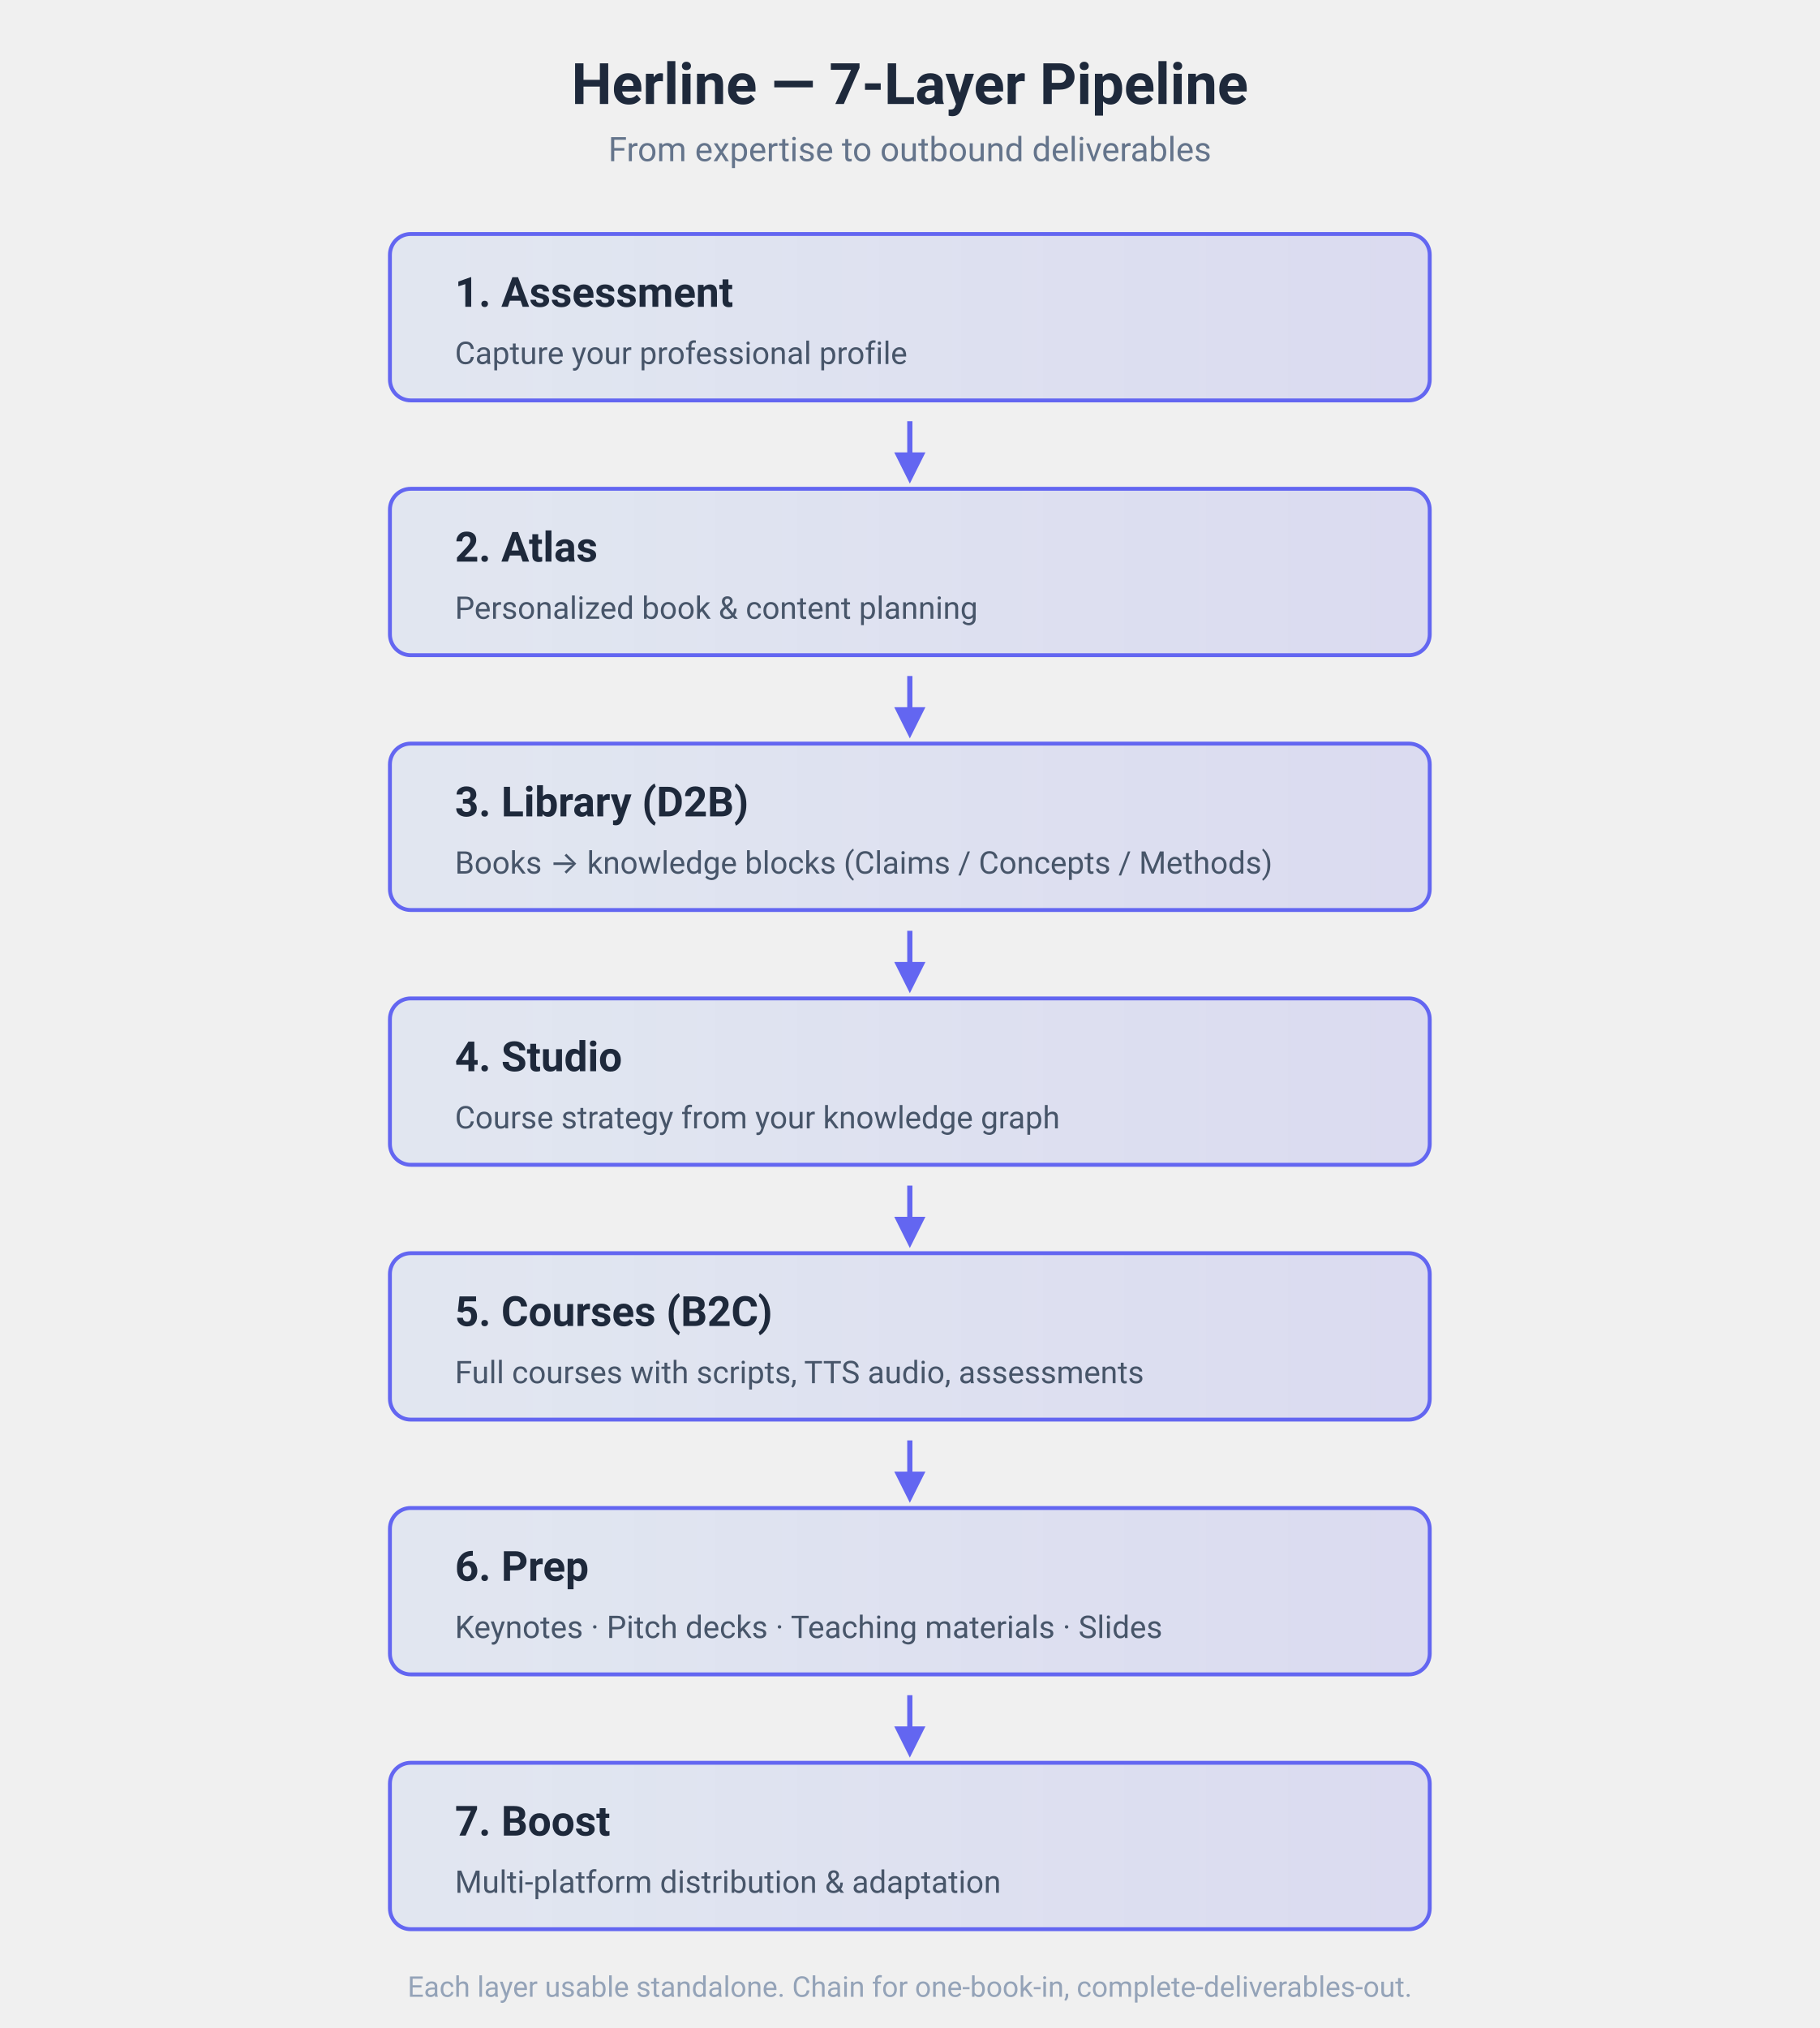
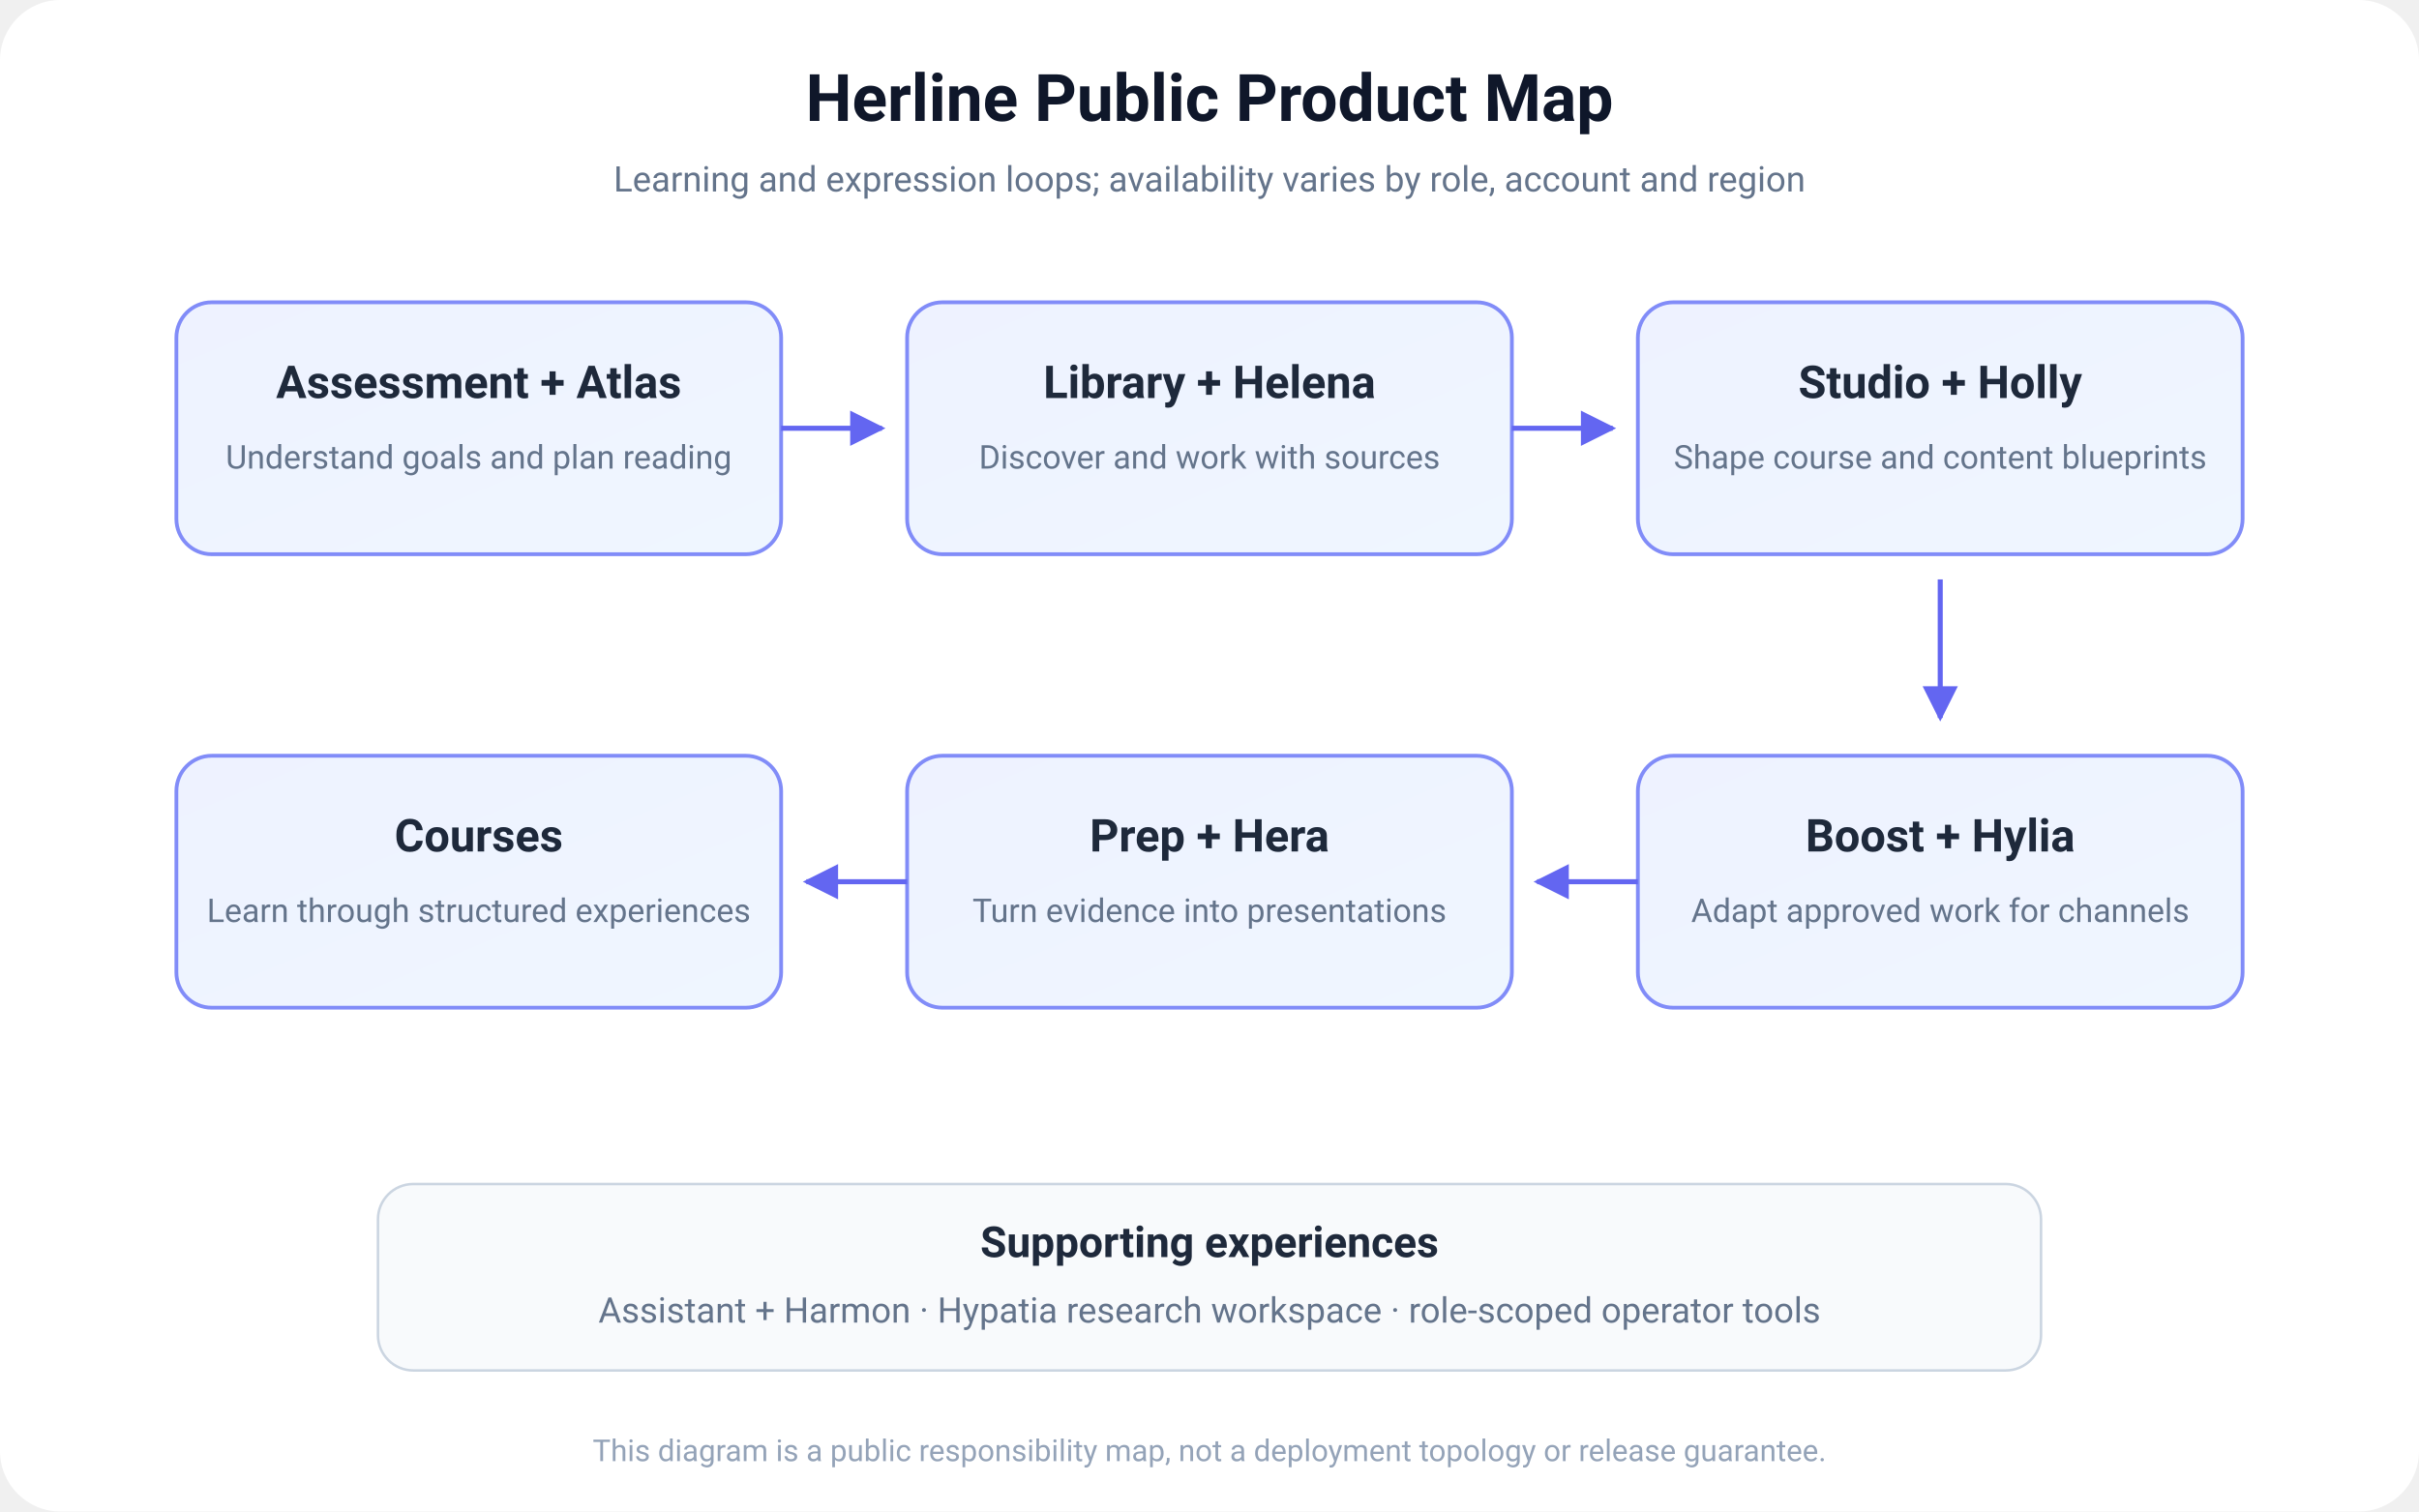
- <svg xmlns="http://www.w3.org/2000/svg" viewBox="0 0 700 780" font-family="-apple-system, BlinkMacSystemFont, 'Segoe UI', Roboto, 'Helvetica Neue', sans-serif">
+ <svg xmlns="http://www.w3.org/2000/svg" viewBox="0 0 960 600" font-family="-apple-system, BlinkMacSystemFont, 'Segoe UI', Roboto, sans-serif" role="img" aria-label="Herline public product map">
  <defs>
-     <linearGradient id="layerGradient" x1="0%" y1="0%" x2="100%" y2="0%">
-       <stop offset="0%" style="stop-color:#5b8def;stop-opacity:0.1" />
-       <stop offset="100%" style="stop-color:#6366f1;stop-opacity:0.15" />
+     <linearGradient id="bg" x1="0" y1="0" x2="1" y2="1">
+       <stop offset="0" stop-color="#eef2ff" />
+       <stop offset="1" stop-color="#eff6ff" />
    </linearGradient>
-     <marker id="arrow" viewBox="0 0 10 10" refX="5" refY="5" markerWidth="6" markerHeight="6" orient="auto">
+     <marker id="arrow" viewBox="0 0 10 10" refX="9" refY="5" markerWidth="7" markerHeight="7" orient="auto-start-reverse">
      <path d="M 0 0 L 10 5 L 0 10 z" fill="#6366f1" />
    </marker>
  </defs>
-   <text x="350" y="40" text-anchor="middle" font-size="22" font-weight="600" fill="#1e293b">Herline — 7-Layer Pipeline</text>
-   <text x="350" y="62" text-anchor="middle" font-size="13" fill="#64748b">From expertise to outbound deliverables</text>
-   <rect x="150" y="90" width="400" height="64" rx="8" fill="url(#layerGradient)" stroke="#6366f1" stroke-width="1.5" />
-   <text x="175" y="118" font-size="16" font-weight="600" fill="#1e293b">1. Assessment</text>
-   <text x="175" y="140" font-size="12" fill="#475569">Capture your professional profile</text>
-   <line x1="350" y1="162" x2="350" y2="180" stroke="#6366f1" stroke-width="2" marker-end="url(#arrow)" />
-   <rect x="150" y="188" width="400" height="64" rx="8" fill="url(#layerGradient)" stroke="#6366f1" stroke-width="1.5" />
-   <text x="175" y="216" font-size="16" font-weight="600" fill="#1e293b">2. Atlas</text>
-   <text x="175" y="238" font-size="12" fill="#475569">Personalized book &amp; content planning</text>
-   <line x1="350" y1="260" x2="350" y2="278" stroke="#6366f1" stroke-width="2" marker-end="url(#arrow)" />
-   <rect x="150" y="286" width="400" height="64" rx="8" fill="url(#layerGradient)" stroke="#6366f1" stroke-width="1.5" />
-   <text x="175" y="314" font-size="16" font-weight="600" fill="#1e293b">3. Library (D2B)</text>
-   <text x="175" y="336" font-size="12" fill="#475569">Books → knowledge blocks (Claims / Concepts / Methods)</text>
-   <line x1="350" y1="358" x2="350" y2="376" stroke="#6366f1" stroke-width="2" marker-end="url(#arrow)" />
-   <rect x="150" y="384" width="400" height="64" rx="8" fill="url(#layerGradient)" stroke="#6366f1" stroke-width="1.5" />
-   <text x="175" y="412" font-size="16" font-weight="600" fill="#1e293b">4. Studio</text>
-   <text x="175" y="434" font-size="12" fill="#475569">Course strategy from your knowledge graph</text>
-   <line x1="350" y1="456" x2="350" y2="474" stroke="#6366f1" stroke-width="2" marker-end="url(#arrow)" />
-   <rect x="150" y="482" width="400" height="64" rx="8" fill="url(#layerGradient)" stroke="#6366f1" stroke-width="1.5" />
-   <text x="175" y="510" font-size="16" font-weight="600" fill="#1e293b">5. Courses (B2C)</text>
-   <text x="175" y="532" font-size="12" fill="#475569">Full courses with scripts, TTS audio, assessments</text>
-   <line x1="350" y1="554" x2="350" y2="572" stroke="#6366f1" stroke-width="2" marker-end="url(#arrow)" />
-   <rect x="150" y="580" width="400" height="64" rx="8" fill="url(#layerGradient)" stroke="#6366f1" stroke-width="1.5" />
-   <text x="175" y="608" font-size="16" font-weight="600" fill="#1e293b">6. Prep</text>
-   <text x="175" y="630" font-size="12" fill="#475569">Keynotes · Pitch decks · Teaching materials · Slides</text>
-   <line x1="350" y1="652" x2="350" y2="670" stroke="#6366f1" stroke-width="2" marker-end="url(#arrow)" />
-   <rect x="150" y="678" width="400" height="64" rx="8" fill="url(#layerGradient)" stroke="#6366f1" stroke-width="1.5" />
-   <text x="175" y="706" font-size="16" font-weight="600" fill="#1e293b">7. Boost</text>
-   <text x="175" y="728" font-size="12" fill="#475569">Multi-platform distribution &amp; adaptation</text>
-   <text x="350" y="768" text-anchor="middle" font-size="11" fill="#94a3b8">Each layer usable standalone. Chain for one-book-in, complete-deliverables-out.</text>
+   <rect width="960" height="600" rx="24" fill="#ffffff" />
+   <text x="480" y="48" text-anchor="middle" font-size="26" font-weight="700" fill="#0f172a">Herline Public Product Map</text>
+   <text x="480" y="76" text-anchor="middle" font-size="14" fill="#64748b">Learning and expression loops; availability varies by role, account and region</text>
+   <g fill="url(#bg)" stroke="#818cf8" stroke-width="1.5">
+     <rect x="70" y="120" width="240" height="100" rx="14" />
+     <rect x="360" y="120" width="240" height="100" rx="14" />
+     <rect x="650" y="120" width="240" height="100" rx="14" />
+     <rect x="70" y="300" width="240" height="100" rx="14" />
+     <rect x="360" y="300" width="240" height="100" rx="14" />
+     <rect x="650" y="300" width="240" height="100" rx="14" />
+   </g>
+   <g fill="#1e293b" font-size="18" font-weight="650" text-anchor="middle">
+     <text x="190" y="158">Assessment + Atlas</text>
+     <text x="480" y="158">Library + Helena</text>
+     <text x="770" y="158">Studio + Holly</text>
+     <text x="190" y="338">Courses</text>
+     <text x="480" y="338">Prep + Hera</text>
+     <text x="770" y="338">Boost + Hylia</text>
+   </g>
+   <g fill="#64748b" font-size="13" text-anchor="middle">
+     <text x="190" y="186">Understand goals and plan reading</text>
+     <text x="480" y="186">Discover and work with sources</text>
+     <text x="770" y="186">Shape course and content blueprints</text>
+     <text x="190" y="366">Learn through structured experiences</text>
+     <text x="480" y="366">Turn evidence into presentations</text>
+     <text x="770" y="366">Adapt approved work for channels</text>
+   </g>
+   <g fill="none" stroke="#6366f1" stroke-width="2" marker-end="url(#arrow)">
+     <path d="M310 170 H350" />
+     <path d="M600 170 H640" />
+     <path d="M770 230 V285" />
+     <path d="M650 350 H610" />
+     <path d="M360 350 H320" />
+   </g>
+   <rect x="150" y="470" width="660" height="74" rx="14" fill="#f8fafc" stroke="#cbd5e1" />
+   <text x="480" y="499" text-anchor="middle" font-size="17" font-weight="650" fill="#1e293b">Supporting experiences</text>
+   <text x="480" y="525" text-anchor="middle" font-size="14" fill="#64748b">Assistant + Harmon · Hypatia research workspace · role-scoped operator tools</text>
+   <text x="480" y="580" text-anchor="middle" font-size="12" fill="#94a3b8">This diagram is a public responsibility map, not a deployment topology or release guarantee.</text>
</svg>
